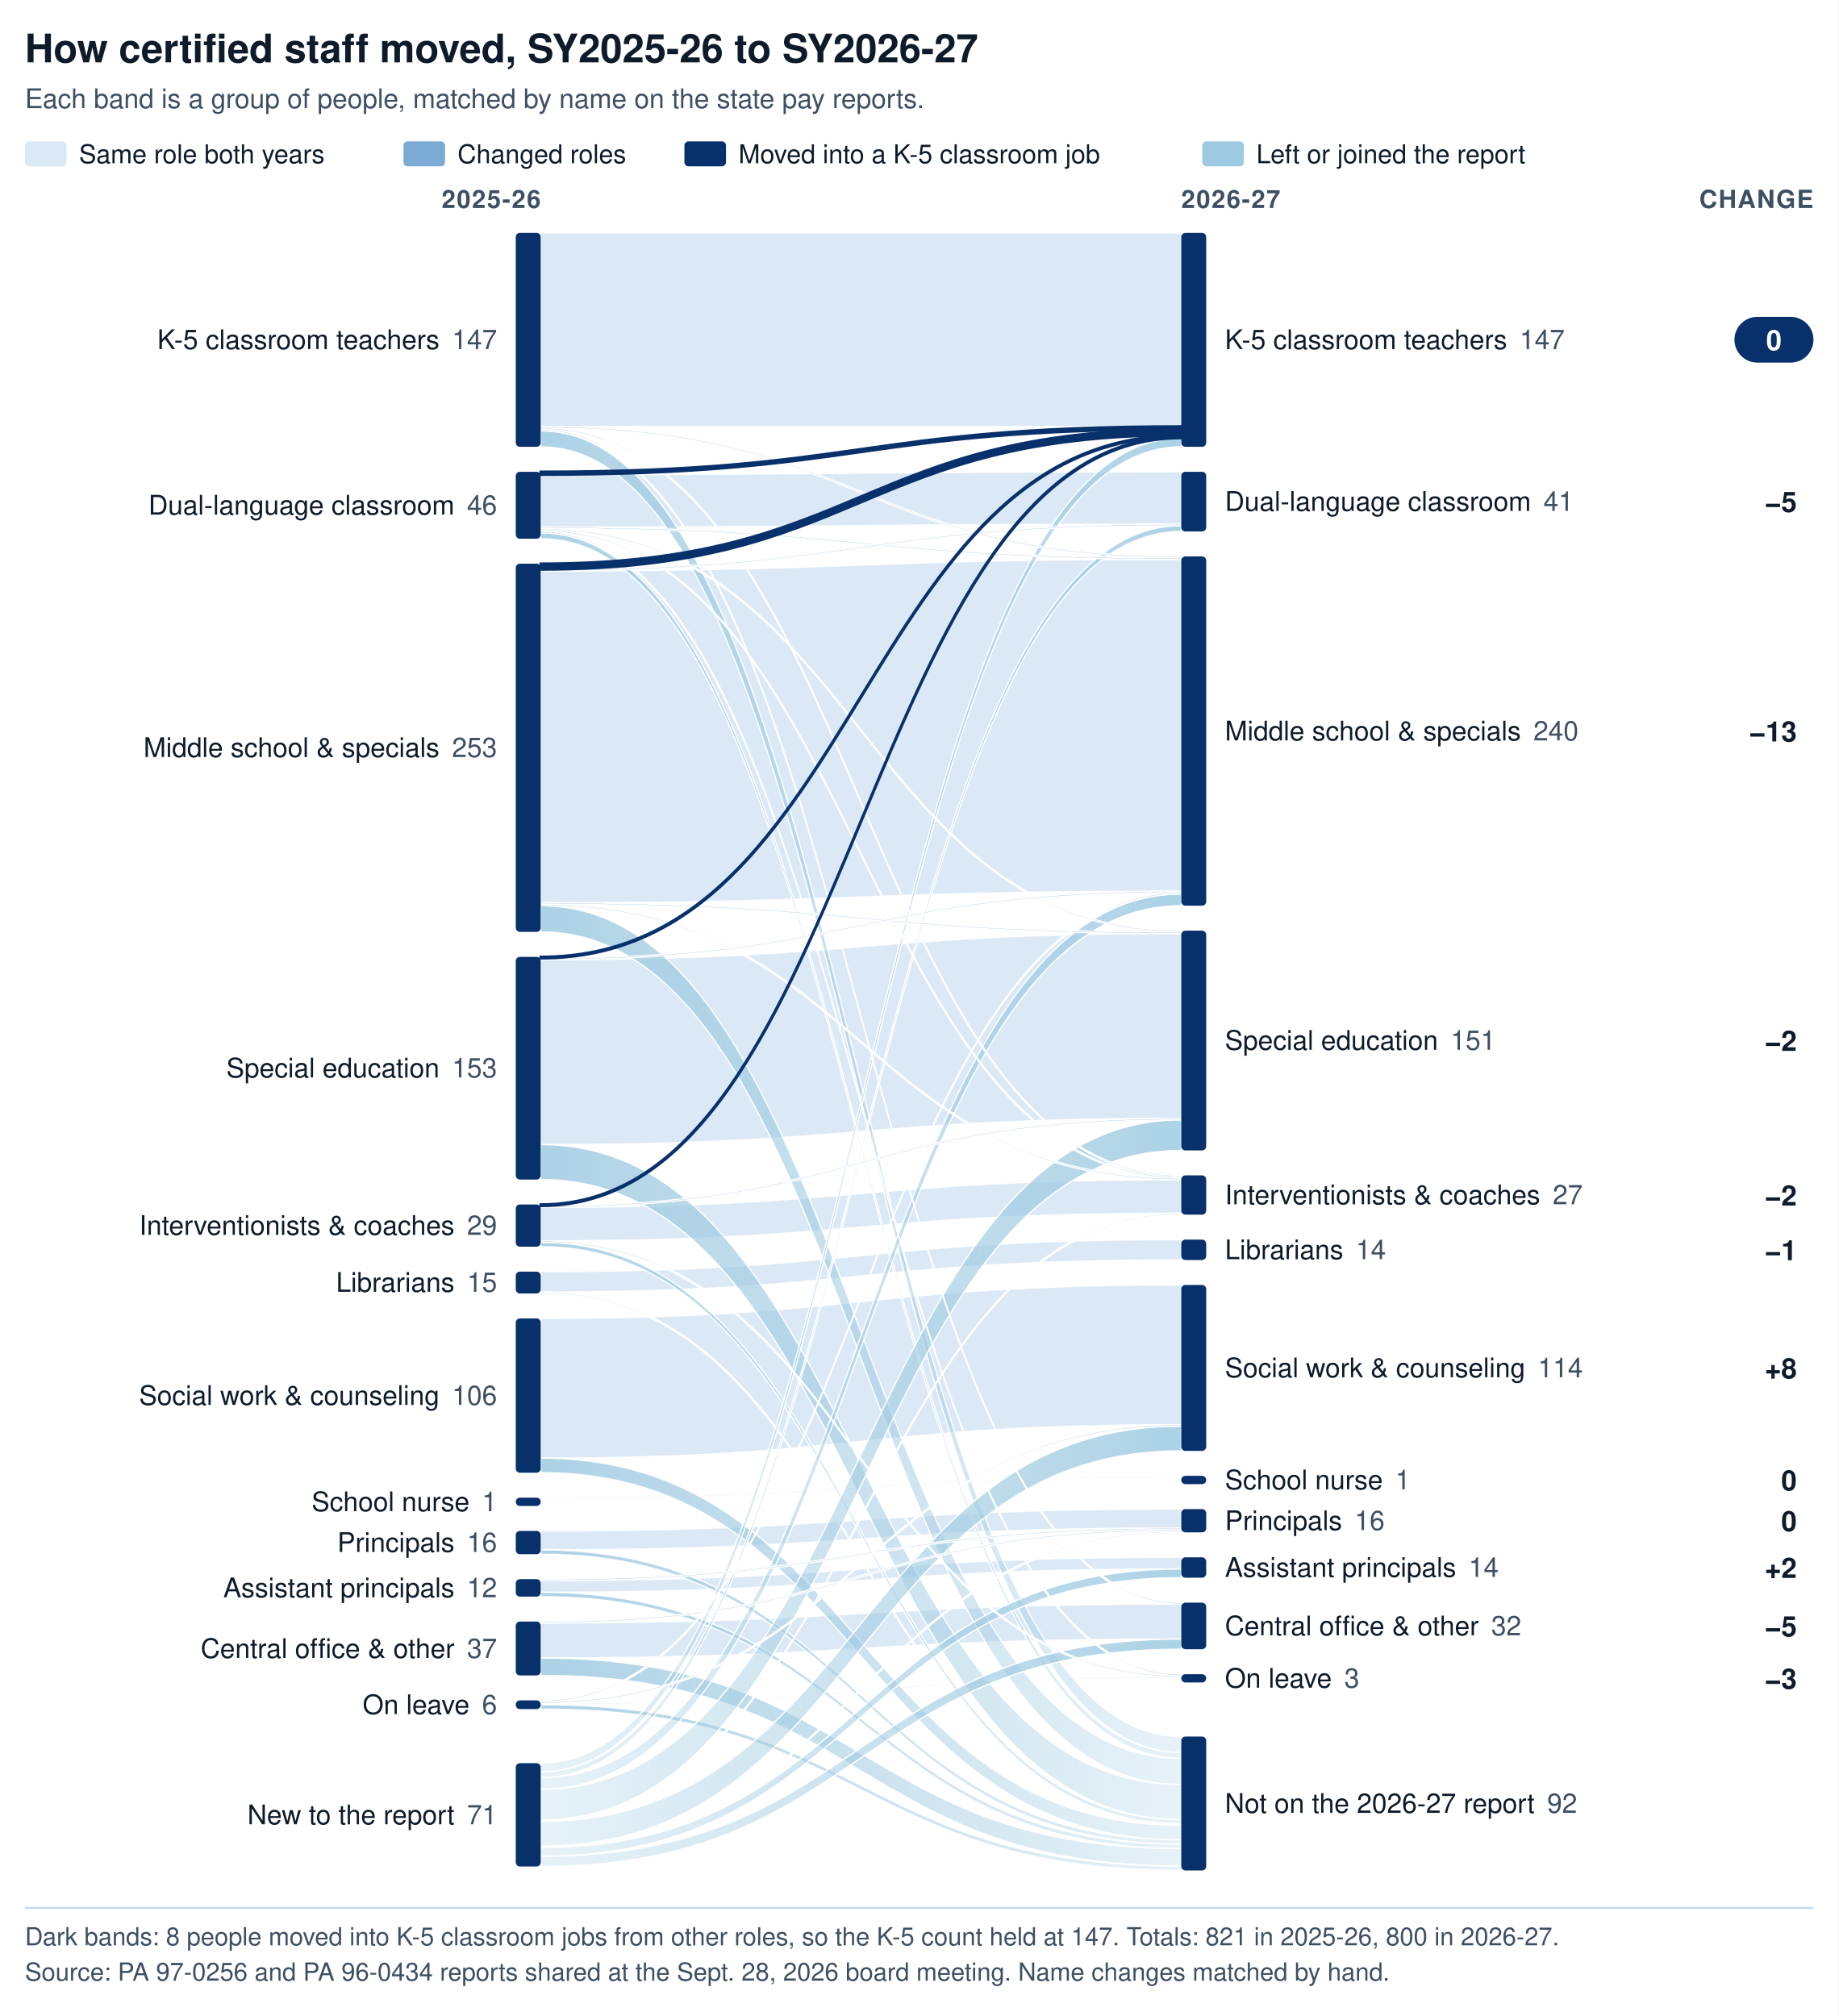
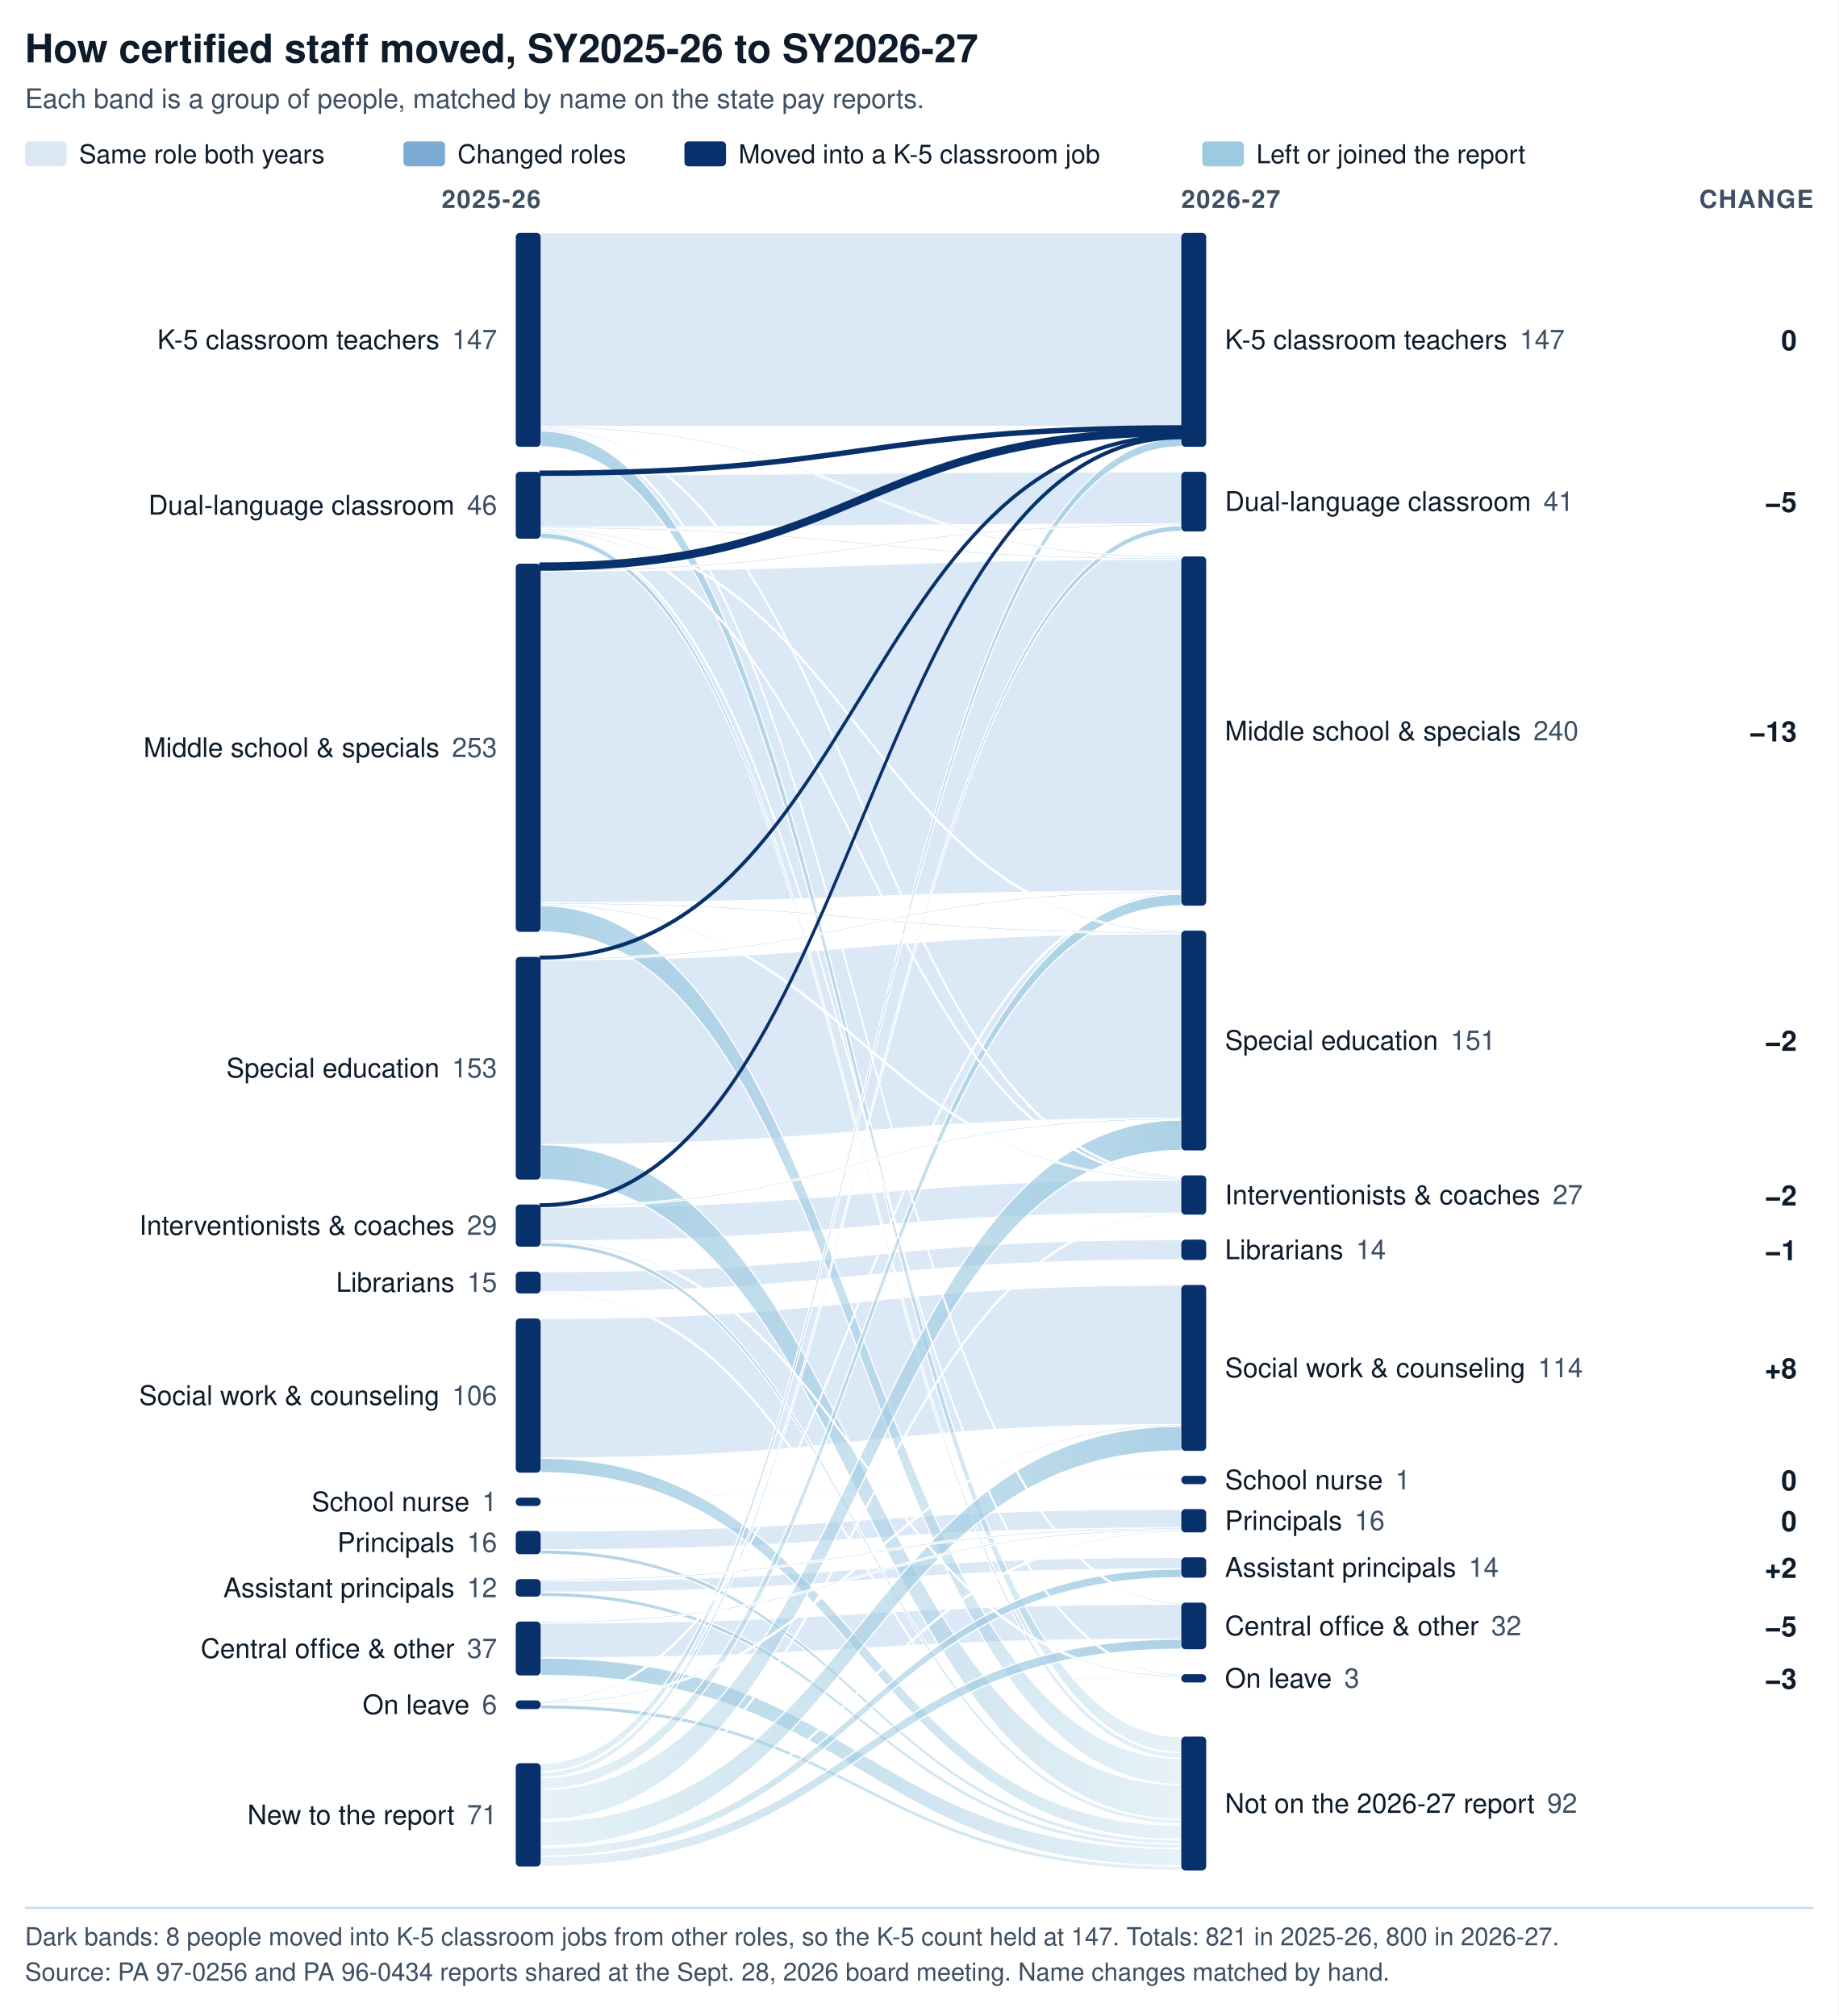
<svg xmlns="http://www.w3.org/2000/svg" viewBox="-12 -8 884 969.6" width="100%" font-family="-apple-system,Segoe UI,Helvetica,Arial,sans-serif">
  <rect x="-12" y="-8" width="884" height="969.6" fill="#ffffff" />
  <defs>
    <linearGradient id="gGone" x1="0" x2="1">
      <stop offset="0" stop-color="#9ecae1" stop-opacity=".85" />
      <stop offset="1" stop-color="#9ecae1" stop-opacity=".25" />
    </linearGradient>
    <linearGradient id="gNew" x1="0" x2="1">
      <stop offset="0" stop-color="#9ecae1" stop-opacity=".25" />
      <stop offset="1" stop-color="#9ecae1" stop-opacity=".85" />
    </linearGradient>
  </defs>
  <text x="0" y="22" font-size="19" font-weight="700" fill="#0d1b2a">How certified staff moved, SY2025-26 to SY2026-27</text>
  <text x="0" y="44" font-size="13" fill="#3d4f63">Each band is a group of people, matched by name on the state pay reports.</text>
  <rect x="0" y="60" width="20" height="12" rx="2" fill="#dbe9f6" fill-opacity="1" />
  <text x="26" y="70.5" font-size="12.5" fill="#0d1b2a">Same role both years</text>
  <rect x="182.0" y="60" width="20" height="12" rx="2" fill="#4f8fc6" fill-opacity="0.75" />
  <text x="208.0" y="70.5" font-size="12.5" fill="#0d1b2a">Changed roles</text>
  <rect x="317.1" y="60" width="20" height="12" rx="2" fill="#08306b" fill-opacity="1" />
  <text x="343.1" y="70.5" font-size="12.5" fill="#0d1b2a">Moved into a K-5 classroom job</text>
  <rect x="566.1" y="60" width="20" height="12" rx="2" fill="#9ecae1" fill-opacity="1" />
  <text x="592.1" y="70.5" font-size="12.5" fill="#0d1b2a">Left or joined the report</text>
  <text x="248" y="92" text-anchor="end" font-size="12" font-weight="700" fill="#3d4f63" letter-spacing=".6">2025-26</text>
  <text x="556" y="92" font-size="12" font-weight="700" fill="#3d4f63" letter-spacing=".6">2026-27</text>
  <text x="860" y="92" text-anchor="end" font-size="12" font-weight="700" fill="#3d4f63" letter-spacing=".6">CHANGE</text>
  <path d="M248,104.00 C402,104.00 402,104.00 556,104.00 L556,197.10 C402,197.10 402,197.10 248,197.10 Z" fill="#dbe9f6" fill-opacity="1" stroke="#ffffff" stroke-width="0.6" />
  <path d="M248,220.30 C402,220.30 402,218.90 556,218.90 L556,244.10 C402,244.10 402,245.50 248,245.50 Z" fill="#dbe9f6" fill-opacity="1" stroke="#ffffff" stroke-width="0.6" />
  <path d="M248,266.60 C402,266.60 402,261.00 556,261.00 L556,420.60 C402,420.60 402,426.20 248,426.20 Z" fill="#dbe9f6" fill-opacity="1" stroke="#ffffff" stroke-width="0.6" />
  <path d="M248,453.60 C402,453.60 402,441.00 556,441.00 L556,529.90 C402,529.90 402,542.50 248,542.50 Z" fill="#dbe9f6" fill-opacity="1" stroke="#ffffff" stroke-width="0.6" />
  <path d="M248,572.70 C402,572.70 402,559.40 556,559.40 L556,575.50 C402,575.50 402,588.80 248,588.80 Z" fill="#dbe9f6" fill-opacity="1" stroke="#ffffff" stroke-width="0.6" />
  <path d="M248,603.60 C402,603.60 402,588.20 556,588.20 L556,598.00 C402,598.00 402,613.40 248,613.40 Z" fill="#dbe9f6" fill-opacity="1" stroke="#ffffff" stroke-width="0.6" />
  <path d="M248,626.10 C402,626.10 402,610.00 556,610.00 L556,677.20 C402,677.20 402,693.30 248,693.30 Z" fill="#dbe9f6" fill-opacity="1" stroke="#ffffff" stroke-width="0.6" />
  <path d="M248,712.30 C402,712.30 402,701.80 556,701.80 L556,702.50 C402,702.50 402,713.00 248,713.00 Z" fill="#dbe9f6" fill-opacity="1" stroke="#ffffff" stroke-width="0.6" />
  <path d="M248,728.30 C402,728.30 402,717.80 556,717.80 L556,726.90 C402,726.90 402,737.40 248,737.40 Z" fill="#dbe9f6" fill-opacity="1" stroke="#ffffff" stroke-width="0.6" />
  <path d="M248,752.20 C402,752.20 402,741.00 556,741.00 L556,746.60 C402,746.60 402,757.80 248,757.80 Z" fill="#dbe9f6" fill-opacity="1" stroke="#ffffff" stroke-width="0.6" />
  <path d="M248,772.60 C402,772.60 402,763.50 556,763.50 L556,780.30 C402,780.30 402,789.40 248,789.40 Z" fill="#dbe9f6" fill-opacity="1" stroke="#ffffff" stroke-width="0.6" />
  <path d="M248,811.20 C402,811.20 402,798.60 556,798.60 L556,799.30 C402,799.30 402,811.90 248,811.90 Z" fill="#dbe9f6" fill-opacity="1" stroke="#ffffff" stroke-width="0.6" />
  <path d="M248,199.20 C402,199.20 402,827.20 556,827.20 L556,834.90 C402,834.90 402,206.90 248,206.90 Z" fill="url(#gGone)" fill-opacity="1" stroke="#ffffff" stroke-width="0.6" />
  <path d="M248,248.30 C402,248.30 402,834.90 556,834.90 L556,837.70 C402,837.70 402,251.10 248,251.10 Z" fill="url(#gGone)" fill-opacity="1" stroke="#ffffff" stroke-width="0.6" />
  <path d="M248,427.60 C402,427.60 402,837.70 556,837.70 L556,850.30 C402,850.30 402,440.20 248,440.20 Z" fill="url(#gGone)" fill-opacity="1" stroke="#ffffff" stroke-width="0.6" />
  <path d="M248,542.50 C402,542.50 402,850.30 556,850.30 L556,867.10 C402,867.10 402,559.30 248,559.30 Z" fill="url(#gGone)" fill-opacity="1" stroke="#ffffff" stroke-width="0.6" />
  <path d="M248,589.50 C402,589.50 402,867.10 556,867.10 L556,869.20 C402,869.20 402,591.60 248,591.60 Z" fill="url(#gGone)" fill-opacity="1" stroke="#ffffff" stroke-width="0.6" />
  <path d="M248,613.40 C402,613.40 402,869.20 556,869.20 L556,869.90 C402,869.90 402,614.10 248,614.10 Z" fill="url(#gGone)" fill-opacity="1" stroke="#ffffff" stroke-width="0.6" />
  <path d="M248,693.30 C402,693.30 402,869.90 556,869.90 L556,876.90 C402,876.90 402,700.30 248,700.30 Z" fill="url(#gGone)" fill-opacity="1" stroke="#ffffff" stroke-width="0.6" />
  <path d="M248,737.40 C402,737.40 402,876.90 556,876.90 L556,879.00 C402,879.00 402,739.50 248,739.50 Z" fill="url(#gGone)" fill-opacity="1" stroke="#ffffff" stroke-width="0.6" />
  <path d="M248,757.80 C402,757.80 402,879.00 556,879.00 L556,881.10 C402,881.10 402,759.90 248,759.90 Z" fill="url(#gGone)" fill-opacity="1" stroke="#ffffff" stroke-width="0.6" />
  <path d="M248,789.40 C402,789.40 402,881.10 556,881.10 L556,889.50 C402,889.50 402,797.80 248,797.80 Z" fill="url(#gGone)" fill-opacity="1" stroke="#ffffff" stroke-width="0.6" />
  <path d="M248,811.90 C402,811.90 402,889.50 556,889.50 L556,891.60 C402,891.60 402,814.00 248,814.00 Z" fill="url(#gGone)" fill-opacity="1" stroke="#ffffff" stroke-width="0.6" />
  <path d="M248,840.00 C402,840.00 402,202.70 556,202.70 L556,206.90 C402,206.90 402,844.20 248,844.20 Z" fill="url(#gNew)" fill-opacity="1" stroke="#ffffff" stroke-width="0.6" />
  <path d="M248,844.20 C402,844.20 402,244.80 556,244.80 L556,247.60 C402,247.60 402,847.00 248,847.00 Z" fill="url(#gNew)" fill-opacity="1" stroke="#ffffff" stroke-width="0.6" />
  <path d="M248,847.00 C402,847.00 402,422.00 556,422.00 L556,427.60 C402,427.60 402,852.60 248,852.60 Z" fill="url(#gNew)" fill-opacity="1" stroke="#ffffff" stroke-width="0.6" />
  <path d="M248,852.60 C402,852.60 402,530.60 556,530.60 L556,545.30 C402,545.30 402,867.30 248,867.30 Z" fill="url(#gNew)" fill-opacity="1" stroke="#ffffff" stroke-width="0.6" />
  <path d="M248,867.30 C402,867.30 402,575.50 556,575.50 L556,576.20 C402,576.20 402,868.00 248,868.00 Z" fill="url(#gNew)" fill-opacity="1" stroke="#ffffff" stroke-width="0.6" />
  <path d="M248,868.00 C402,868.00 402,677.90 556,677.90 L556,689.80 C402,689.80 402,879.90 248,879.90 Z" fill="url(#gNew)" fill-opacity="1" stroke="#ffffff" stroke-width="0.6" />
  <path d="M248,879.90 C402,879.90 402,728.30 556,728.30 L556,729.00 C402,729.00 402,880.60 248,880.60 Z" fill="url(#gNew)" fill-opacity="1" stroke="#ffffff" stroke-width="0.6" />
  <path d="M248,880.60 C402,880.60 402,746.60 556,746.60 L556,750.80 C402,750.80 402,884.80 248,884.80 Z" fill="url(#gNew)" fill-opacity="1" stroke="#ffffff" stroke-width="0.6" />
  <path d="M248,884.80 C402,884.80 402,780.30 556,780.30 L556,785.20 C402,785.20 402,889.70 248,889.70 Z" fill="url(#gNew)" fill-opacity="1" stroke="#ffffff" stroke-width="0.6" />
  <path d="M248,197.10 C402,197.10 402,259.60 556,259.60 L556,260.30 C402,260.30 402,197.80 248,197.80 Z" fill="#4f8fc6" fill-opacity="0.75" stroke="#ffffff" stroke-width="0.6" />
  <path d="M248,197.80 C402,197.80 402,557.30 556,557.30 L556,558.00 C402,558.00 402,198.50 248,198.50 Z" fill="#4f8fc6" fill-opacity="0.75" stroke="#ffffff" stroke-width="0.6" />
  <path d="M248,198.50 C402,198.50 402,762.80 556,762.80 L556,763.50 C402,763.50 402,199.20 248,199.20 Z" fill="#4f8fc6" fill-opacity="0.75" stroke="#ffffff" stroke-width="0.6" />
  <path d="M248,245.50 C402,245.50 402,260.30 556,260.30 L556,261.00 C402,261.00 402,246.20 248,246.20 Z" fill="#4f8fc6" fill-opacity="0.75" stroke="#ffffff" stroke-width="0.6" />
  <path d="M248,246.20 C402,246.20 402,439.60 556,439.60 L556,440.30 C402,440.30 402,246.90 248,246.90 Z" fill="#4f8fc6" fill-opacity="0.75" stroke="#ffffff" stroke-width="0.6" />
  <path d="M248,246.90 C402,246.90 402,558.00 556,558.00 L556,558.70 C402,558.70 402,247.60 248,247.60 Z" fill="#4f8fc6" fill-opacity="0.75" stroke="#ffffff" stroke-width="0.6" />
  <path d="M248,247.60 C402,247.60 402,797.20 556,797.20 L556,797.90 C402,797.90 402,248.30 248,248.30 Z" fill="#4f8fc6" fill-opacity="0.75" stroke="#ffffff" stroke-width="0.6" />
  <path d="M248,265.90 C402,265.90 402,244.10 556,244.10 L556,244.80 C402,244.80 402,266.60 248,266.60 Z" fill="#4f8fc6" fill-opacity="0.75" stroke="#ffffff" stroke-width="0.6" />
  <path d="M248,426.20 C402,426.20 402,440.30 556,440.30 L556,441.00 C402,441.00 402,426.90 248,426.90 Z" fill="#4f8fc6" fill-opacity="0.75" stroke="#ffffff" stroke-width="0.6" />
  <path d="M248,426.90 C402,426.90 402,558.70 556,558.70 L556,559.40 C402,559.40 402,427.60 248,427.60 Z" fill="#4f8fc6" fill-opacity="0.75" stroke="#ffffff" stroke-width="0.6" />
  <path d="M248,452.90 C402,452.90 402,420.60 556,420.60 L556,421.30 C402,421.30 402,453.60 248,453.60 Z" fill="#4f8fc6" fill-opacity="0.75" stroke="#ffffff" stroke-width="0.6" />
  <path d="M248,572.00 C402,572.00 402,529.90 556,529.90 L556,530.60 C402,530.60 402,572.70 248,572.70 Z" fill="#4f8fc6" fill-opacity="0.75" stroke="#ffffff" stroke-width="0.6" />
  <path d="M248,588.80 C402,588.80 402,797.90 556,797.90 L556,798.60 C402,798.60 402,589.50 248,589.50 Z" fill="#4f8fc6" fill-opacity="0.75" stroke="#ffffff" stroke-width="0.6" />
  <path d="M248,751.50 C402,751.50 402,726.90 556,726.90 L556,727.60 C402,727.60 402,752.20 248,752.20 Z" fill="#4f8fc6" fill-opacity="0.75" stroke="#ffffff" stroke-width="0.6" />
  <path d="M248,771.90 C402,771.90 402,727.60 556,727.60 L556,728.30 C402,728.30 402,772.60 248,772.60 Z" fill="#4f8fc6" fill-opacity="0.75" stroke="#ffffff" stroke-width="0.6" />
  <path d="M248,809.80 C402,809.80 402,421.30 556,421.30 L556,422.00 C402,422.00 402,810.50 248,810.50 Z" fill="#4f8fc6" fill-opacity="0.75" stroke="#ffffff" stroke-width="0.6" />
  <path d="M248,810.50 C402,810.50 402,677.20 556,677.20 L556,677.90 C402,677.90 402,811.20 248,811.20 Z" fill="#4f8fc6" fill-opacity="0.75" stroke="#ffffff" stroke-width="0.6" />
  <path d="M248,218.90 C402,218.90 402,197.10 556,197.10 L556,198.50 C402,198.50 402,220.30 248,220.30 Z" fill="#08306b" fill-opacity="1" stroke="#08306b" stroke-width="1.2" />
  <path d="M248,263.10 C402,263.10 402,198.50 556,198.50 L556,201.30 C402,201.30 402,265.90 248,265.90 Z" fill="#08306b" fill-opacity="1" stroke="#08306b" stroke-width="1.2" />
  <path d="M248,452.20 C402,452.20 402,201.30 556,201.30 L556,202.00 C402,202.00 402,452.90 248,452.90 Z" fill="#08306b" fill-opacity="1" stroke="#08306b" stroke-width="1.2" />
  <path d="M248,571.30 C402,571.30 402,202.00 556,202.00 L556,202.70 C402,202.70 402,572.00 248,572.00 Z" fill="#08306b" fill-opacity="1" stroke="#08306b" stroke-width="1.2" />
  <rect x="236" y="104.0" width="12" height="102.9" rx="2" fill="#08306b" />
  <text x="227" y="159.9" text-anchor="end" font-size="13" fill="#0d1b2a">K-5 classroom teachers<tspan fill="#3d4f63" dx="6">147</tspan>
  </text>
  <rect x="236" y="218.9" width="12" height="32.2" rx="2" fill="#08306b" />
  <text x="227" y="239.5" text-anchor="end" font-size="13" fill="#0d1b2a">Dual-language classroom<tspan fill="#3d4f63" dx="6">46</tspan>
  </text>
  <rect x="236" y="263.1" width="12" height="177.1" rx="2" fill="#08306b" />
  <text x="227" y="356.1" text-anchor="end" font-size="13" fill="#0d1b2a">Middle school &amp; specials<tspan fill="#3d4f63" dx="6">253</tspan>
  </text>
  <rect x="236" y="452.2" width="12" height="107.1" rx="2" fill="#08306b" />
  <text x="227" y="510.2" text-anchor="end" font-size="13" fill="#0d1b2a">Special education<tspan fill="#3d4f63" dx="6">153</tspan>
  </text>
  <rect x="236" y="571.3" width="12" height="20.3" rx="2" fill="#08306b" />
  <text x="227" y="585.9" text-anchor="end" font-size="13" fill="#0d1b2a">Interventionists &amp; coaches<tspan fill="#3d4f63" dx="6">29</tspan>
  </text>
  <rect x="236" y="603.6" width="12" height="10.5" rx="2" fill="#08306b" />
  <text x="227" y="613.3" text-anchor="end" font-size="13" fill="#0d1b2a">Librarians<tspan fill="#3d4f63" dx="6">15</tspan>
  </text>
  <rect x="236" y="626.1" width="12" height="74.2" rx="2" fill="#08306b" />
  <text x="227" y="667.7" text-anchor="end" font-size="13" fill="#0d1b2a">Social work &amp; counseling<tspan fill="#3d4f63" dx="6">106</tspan>
  </text>
  <rect x="236" y="712.3" width="12" height="4.0" rx="2" fill="#08306b" />
  <text x="227" y="718.8" text-anchor="end" font-size="13" fill="#0d1b2a">School nurse<tspan fill="#3d4f63" dx="6">1</tspan>
  </text>
  <rect x="236" y="728.3" width="12" height="11.2" rx="2" fill="#08306b" />
  <text x="227" y="738.4" text-anchor="end" font-size="13" fill="#0d1b2a">Principals<tspan fill="#3d4f63" dx="6">16</tspan>
  </text>
  <rect x="236" y="751.5" width="12" height="8.4" rx="2" fill="#08306b" />
  <text x="227" y="760.2" text-anchor="end" font-size="13" fill="#0d1b2a">Assistant principals<tspan fill="#3d4f63" dx="6">12</tspan>
  </text>
  <rect x="236" y="771.9" width="12" height="25.9" rx="2" fill="#08306b" />
  <text x="227" y="789.4" text-anchor="end" font-size="13" fill="#0d1b2a">Central office &amp; other<tspan fill="#3d4f63" dx="6">37</tspan>
  </text>
  <rect x="236" y="809.8" width="12" height="4.2" rx="2" fill="#08306b" />
  <text x="227" y="816.4" text-anchor="end" font-size="13" fill="#0d1b2a">On leave<tspan fill="#3d4f63" dx="6">6</tspan>
  </text>
  <rect x="236" y="840.0" width="12" height="49.7" rx="2" fill="#08306b" />
  <text x="227" y="869.4" text-anchor="end" font-size="13" fill="#0d1b2a">New to the report<tspan fill="#3d4f63" dx="6">71</tspan>
  </text>
  <rect x="556" y="104.0" width="12" height="102.9" rx="2" fill="#08306b" />
  <text x="577" y="159.9" font-size="13" fill="#0d1b2a">K-5 classroom teachers<tspan fill="#3d4f63" dx="6">147</tspan>
  </text>
-   <rect x="822" y="144.4" width="38" height="22" rx="11" fill="#08306b" />
-   <text x="841" y="160.4" text-anchor="middle" font-size="13.5" font-weight="700" fill="#ffffff">0</text>
+   <text x="852" y="160.4" text-anchor="end" font-size="13.5" font-weight="700" fill="#0d1b2a">0</text>
  <rect x="556" y="218.9" width="12" height="28.7" rx="2" fill="#08306b" />
  <text x="577" y="237.7" font-size="13" fill="#0d1b2a">Dual-language classroom<tspan fill="#3d4f63" dx="6">41</tspan>
  </text>
  <text x="852" y="238.2" text-anchor="end" font-size="13.5" font-weight="600" fill="#0d1b2a">−5</text>
  <rect x="556" y="259.6" width="12" height="168.0" rx="2" fill="#08306b" />
  <text x="577" y="348.1" font-size="13" fill="#0d1b2a">Middle school &amp; specials<tspan fill="#3d4f63" dx="6">240</tspan>
  </text>
  <text x="852" y="348.6" text-anchor="end" font-size="13.5" font-weight="600" fill="#0d1b2a">−13</text>
  <rect x="556" y="439.6" width="12" height="105.7" rx="2" fill="#08306b" />
  <text x="577" y="496.9" font-size="13" fill="#0d1b2a">Special education<tspan fill="#3d4f63" dx="6">151</tspan>
  </text>
  <text x="852" y="497.4" text-anchor="end" font-size="13.5" font-weight="600" fill="#0d1b2a">−2</text>
  <rect x="556" y="557.3" width="12" height="18.9" rx="2" fill="#08306b" />
  <text x="577" y="571.2" font-size="13" fill="#0d1b2a">Interventionists &amp; coaches<tspan fill="#3d4f63" dx="6">27</tspan>
  </text>
  <text x="852" y="571.8" text-anchor="end" font-size="13.5" font-weight="600" fill="#0d1b2a">−2</text>
  <rect x="556" y="588.2" width="12" height="9.8" rx="2" fill="#08306b" />
  <text x="577" y="597.6" font-size="13" fill="#0d1b2a">Librarians<tspan fill="#3d4f63" dx="6">14</tspan>
  </text>
  <text x="852" y="598.1" text-anchor="end" font-size="13.5" font-weight="600" fill="#0d1b2a">−1</text>
  <rect x="556" y="610.0" width="12" height="79.8" rx="2" fill="#08306b" />
  <text x="577" y="654.4" font-size="13" fill="#0d1b2a">Social work &amp; counseling<tspan fill="#3d4f63" dx="6">114</tspan>
  </text>
  <text x="852" y="654.9" text-anchor="end" font-size="13.5" font-weight="600" fill="#0d1b2a">+8</text>
  <rect x="556" y="701.8" width="12" height="4.0" rx="2" fill="#08306b" />
  <text x="577" y="708.3" font-size="13" fill="#0d1b2a">School nurse<tspan fill="#3d4f63" dx="6">1</tspan>
  </text>
  <text x="852" y="708.8" text-anchor="end" font-size="13.5" font-weight="600" fill="#0d1b2a">0</text>
  <rect x="556" y="717.8" width="12" height="11.2" rx="2" fill="#08306b" />
  <text x="577" y="727.9" font-size="13" fill="#0d1b2a">Principals<tspan fill="#3d4f63" dx="6">16</tspan>
  </text>
  <text x="852" y="728.4" text-anchor="end" font-size="13.5" font-weight="600" fill="#0d1b2a">0</text>
  <rect x="556" y="741.0" width="12" height="9.8" rx="2" fill="#08306b" />
  <text x="577" y="750.4" font-size="13" fill="#0d1b2a">Assistant principals<tspan fill="#3d4f63" dx="6">14</tspan>
  </text>
  <text x="852" y="750.9" text-anchor="end" font-size="13.5" font-weight="600" fill="#0d1b2a">+2</text>
  <rect x="556" y="762.8" width="12" height="22.4" rx="2" fill="#08306b" />
  <text x="577" y="778.5" font-size="13" fill="#0d1b2a">Central office &amp; other<tspan fill="#3d4f63" dx="6">32</tspan>
  </text>
  <text x="852" y="779.0" text-anchor="end" font-size="13.5" font-weight="600" fill="#0d1b2a">−5</text>
  <rect x="556" y="797.2" width="12" height="4.0" rx="2" fill="#08306b" />
  <text x="577" y="803.7" font-size="13" fill="#0d1b2a">On leave<tspan fill="#3d4f63" dx="6">3</tspan>
  </text>
  <text x="852" y="804.2" text-anchor="end" font-size="13.5" font-weight="600" fill="#0d1b2a">−3</text>
  <rect x="556" y="827.2" width="12" height="64.4" rx="2" fill="#08306b" />
  <text x="577" y="863.9" font-size="13" fill="#0d1b2a">Not on the 2026-27 report<tspan fill="#3d4f63" dx="6">92</tspan>
  </text>
  <line x1="0" x2="860" y1="909.6" y2="909.6" stroke="#c6dbef" />
  <text x="0" y="927.6" font-size="12" fill="#3d4f63">Dark bands: 8 people moved into K-5 classroom jobs from other roles, so the K-5 count held at 147. Totals: 821 in 2025-26, 800 in 2026-27.</text>
  <text x="0" y="944.6" font-size="12" fill="#3d4f63">Source: PA 97-0256 and PA 96-0434 reports shared at the Sept. 28, 2026 board meeting. Name changes matched by hand.</text>
</svg>
